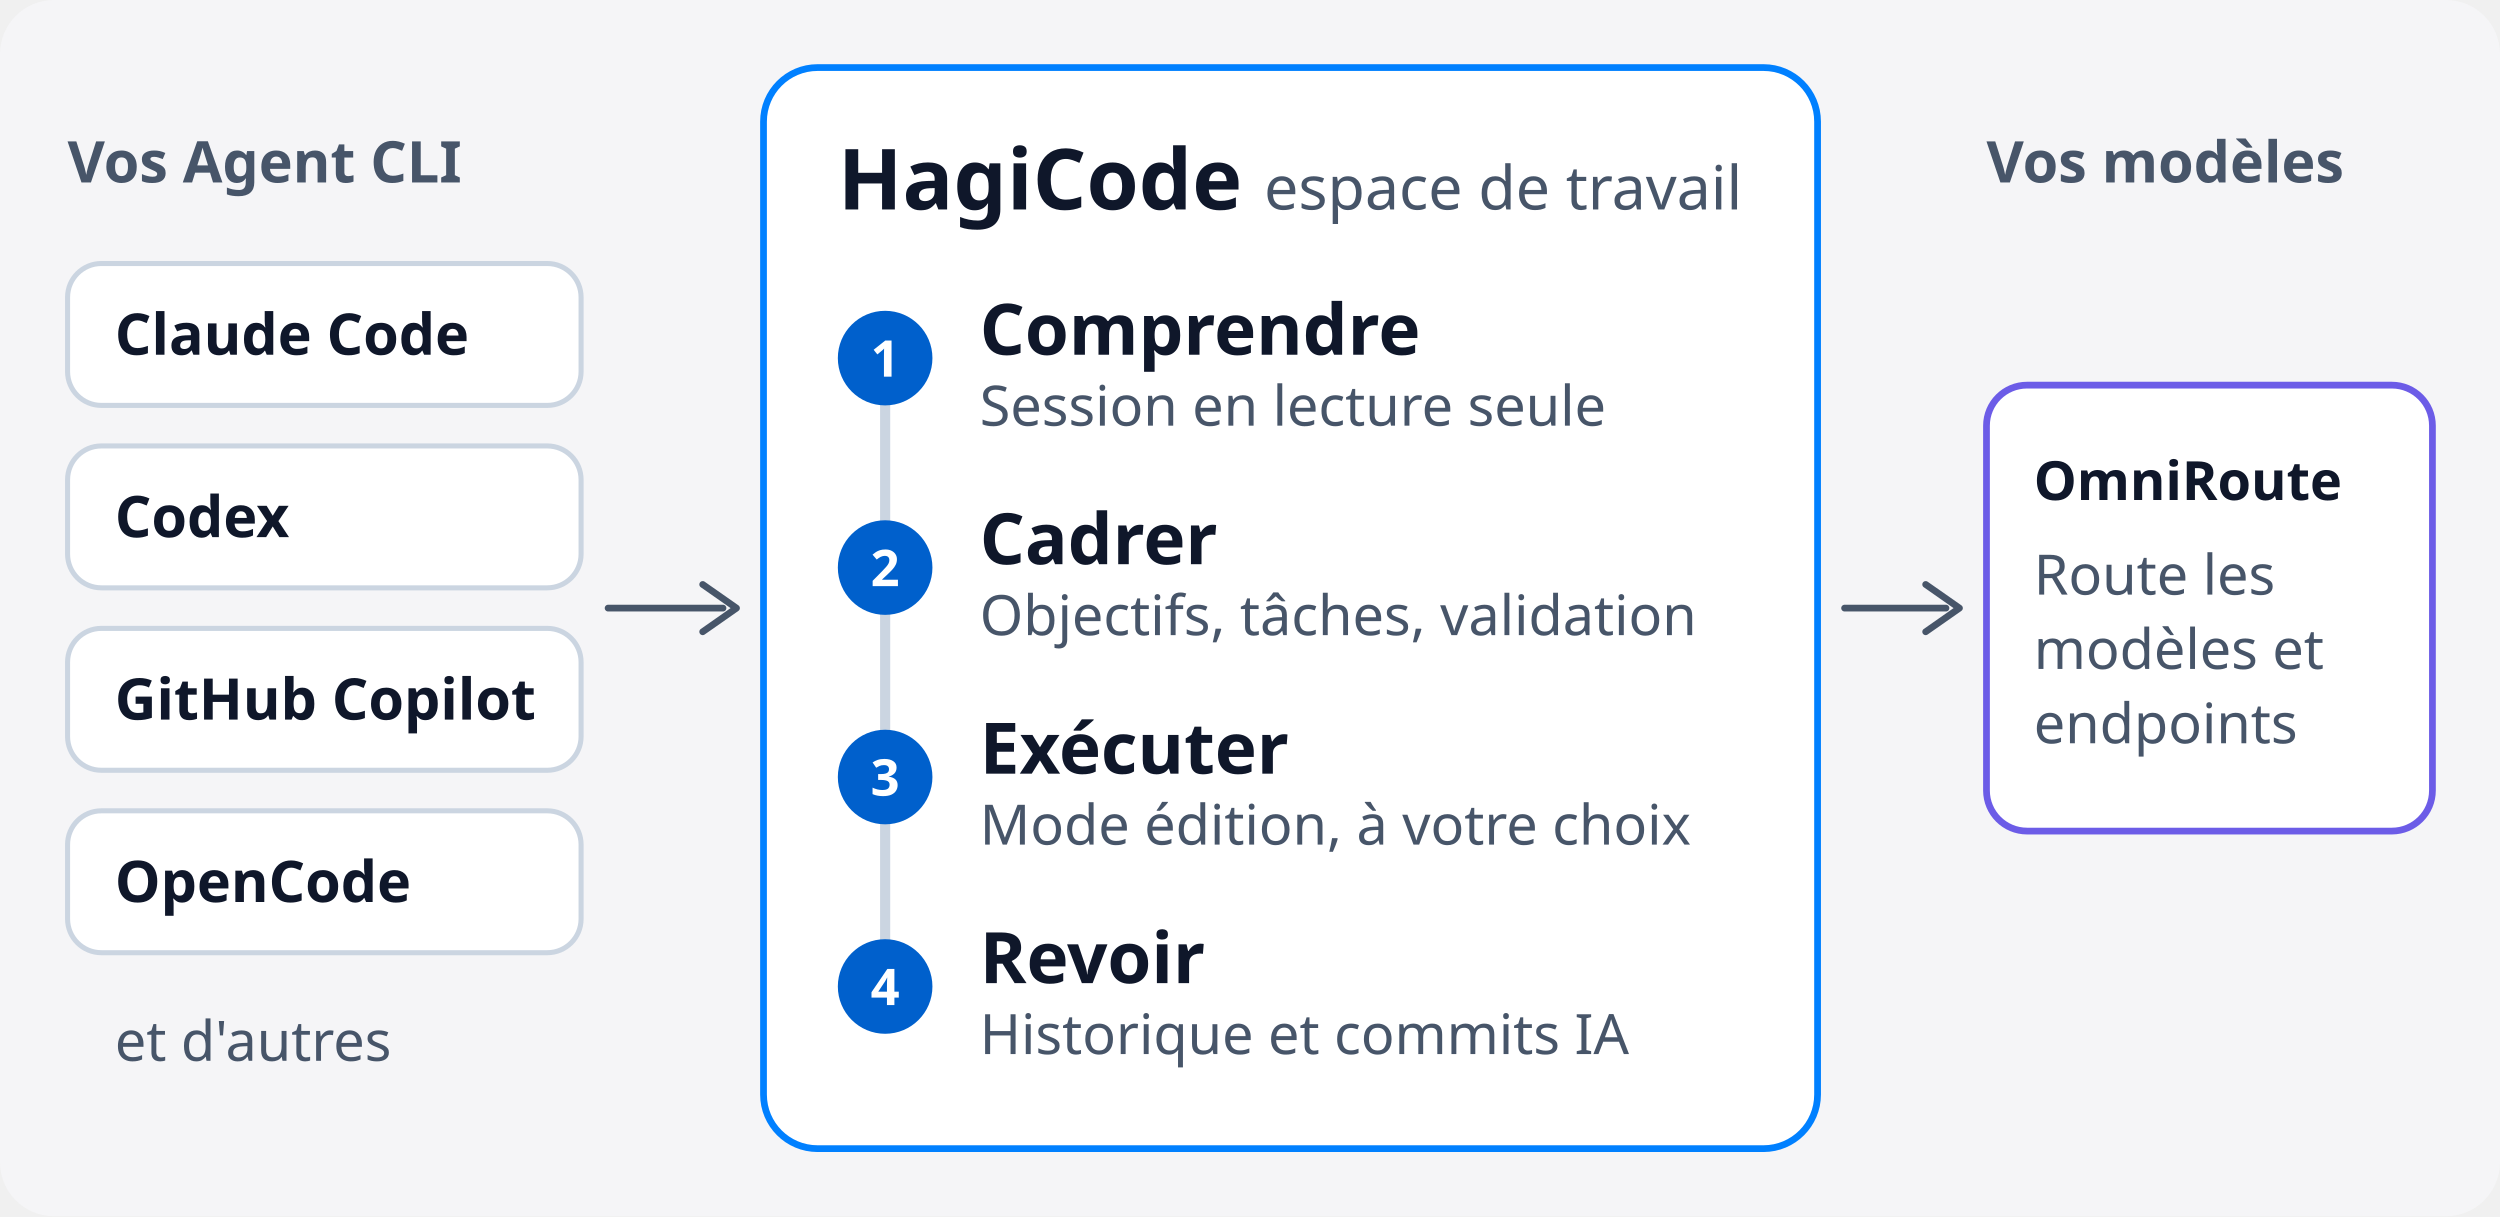
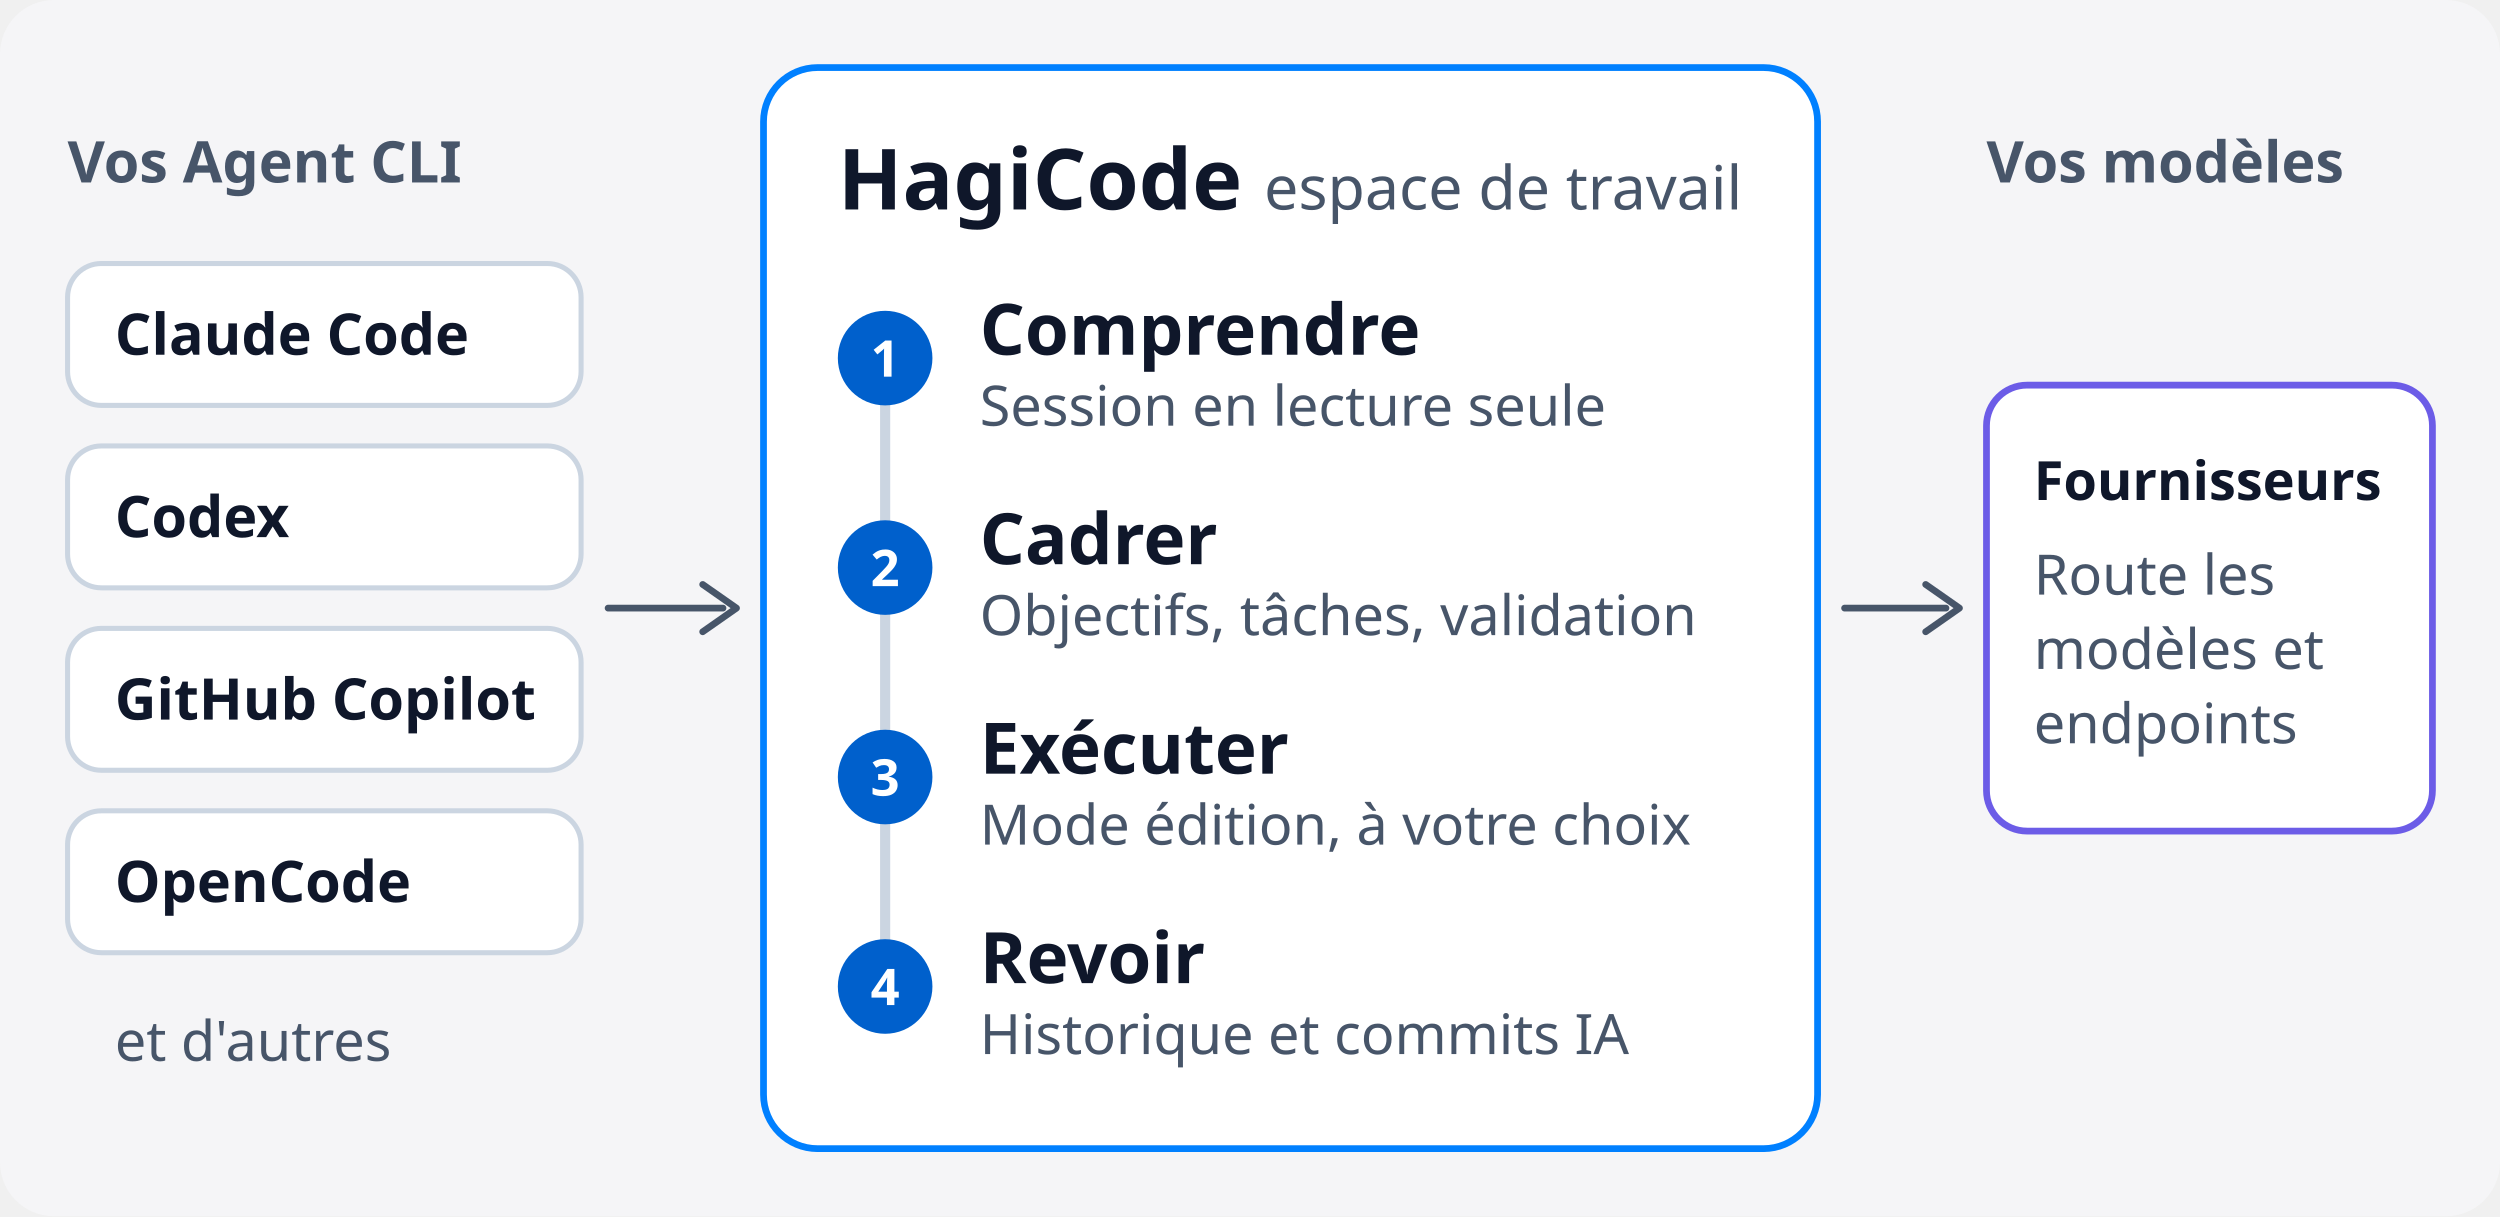
<svg xmlns="http://www.w3.org/2000/svg" viewBox="0 0 740 360" width="740" height="360" role="img" aria-labelledby="t d">
  <style>
    text{font-family:-apple-system, "Segoe UI", "Noto Sans", Helvetica, Arial, sans-serif}
    .h{font-size:17px;font-weight:600;fill:#475569}
    .t{font-size:17px;font-weight:600;fill:#0F172A}
    .s{font-size:21px;font-weight:700;fill:#0F172A}
    .d{font-size:16.5px;fill:#475569}
    .n{font-size:15px;font-weight:700;fill:#FFFFFF}
    .ring{opacity:0;transform-box:fill-box;transform-origin:center;animation:pulse 7s cubic-bezier(.22,1,.36,1) infinite}
    @keyframes pulse{0%{opacity:.85;transform:scale(1)}16%{opacity:0;transform:scale(2.1)}100%{opacity:0;transform:scale(2.1)}}
    @media (prefers-reduced-motion:reduce){.ring{animation:none}}
  </style>
  <rect width="740" height="360" rx="16" fill="#F5F5F7" />
  <text x="20" y="54" class="h">Vos Agent CLI</text>
  <rect x="20" y="78" width="152" height="42" rx="10" fill="#FFFFFF" stroke="#CBD5E1" stroke-width="1.5" />
  <text x="34" y="105" class="t">Claude Code</text>
  <rect x="20" y="132" width="152" height="42" rx="10" fill="#FFFFFF" stroke="#CBD5E1" stroke-width="1.5" />
  <text x="34" y="159" class="t">Codex</text>
  <rect x="20" y="186" width="152" height="42" rx="10" fill="#FFFFFF" stroke="#CBD5E1" stroke-width="1.5" />
  <text x="34" y="213" class="t">GitHub Copilot</text>
  <rect x="20" y="240" width="152" height="42" rx="10" fill="#FFFFFF" stroke="#CBD5E1" stroke-width="1.5" />
  <text x="34" y="267" class="t">OpenCode</text>
  <text x="34" y="314" class="d">et d'autres</text>
  <path d="M180 180H214" stroke="#475569" stroke-width="2" stroke-linecap="round" />
  <path d="M208 173L218 180L208 187" fill="none" stroke="#475569" stroke-width="2" stroke-linecap="round" stroke-linejoin="round" />
  <rect x="226" y="20" width="312" height="320" rx="16" fill="#FFFFFF" stroke="#0080FF" stroke-width="2" />
  <text x="248" y="62" class="s" style="font-size:25px">HagiCode <tspan style="font-weight:500;fill:#475569;font-size:18px">espace de travail</tspan>
  </text>
  <path d="M262 106V292" stroke="#CBD5E1" stroke-width="3" stroke-linecap="round" />
  <circle class="ring" style="animation-delay:0.0s" cx="262" cy="106" r="14" fill="none" stroke="#0080FF" stroke-width="2.5" />
  <circle cx="262" cy="106" r="14" fill="#0060CC" />
  <text x="262" y="111.5" text-anchor="middle" class="n">1</text>
  <text x="290" y="105" class="s">Comprendre</text>
  <text x="290" y="126" class="d">Session en lecture seule</text>
  <circle class="ring" style="animation-delay:1.3s" cx="262" cy="168" r="14" fill="none" stroke="#0080FF" stroke-width="2.5" />
  <circle cx="262" cy="168" r="14" fill="#0060CC" />
  <text x="262" y="173.5" text-anchor="middle" class="n">2</text>
  <text x="290" y="167" class="s">Cadrer</text>
  <text x="290" y="188" class="d">Objectifs, tâches, validation</text>
  <circle class="ring" style="animation-delay:2.6s" cx="262" cy="230" r="14" fill="none" stroke="#0080FF" stroke-width="2.5" />
  <circle cx="262" cy="230" r="14" fill="#0060CC" />
  <text x="262" y="235.5" text-anchor="middle" class="n">3</text>
  <text x="290" y="229" class="s">Exécuter</text>
  <text x="290" y="250" class="d">Mode édition, à votre choix</text>
  <circle class="ring" style="animation-delay:3.9s" cx="262" cy="292" r="14" fill="none" stroke="#0080FF" stroke-width="2.5" />
  <circle cx="262" cy="292" r="14" fill="#0060CC" />
  <text x="262" y="297.5" text-anchor="middle" class="n">4</text>
  <text x="290" y="291" class="s">Revoir</text>
  <text x="290" y="312" class="d">Historique et commits IA</text>
  <path d="M546 180H576" stroke="#475569" stroke-width="2" stroke-linecap="round" />
  <path d="M570 173L580 180L570 187" fill="none" stroke="#475569" stroke-width="2" stroke-linecap="round" stroke-linejoin="round" />
  <text x="588" y="54" class="h">Vos modèles</text>
  <rect x="588" y="114" width="132" height="132" rx="12" fill="#FFFFFF" stroke="#6C5CE7" stroke-width="2" />
-   <text x="602" y="148" class="t" style="font-size:16px;font-weight:700">OmniRoute</text>
+   <text x="602" y="148" class="t" style="font-size:16px;font-weight:700">Fournisseurs</text>
  <text x="602" y="176" class="d">Route les</text>
  <text x="602" y="198" class="d">modèles et</text>
  <text x="602" y="220" class="d">endpoints</text>
</svg>
